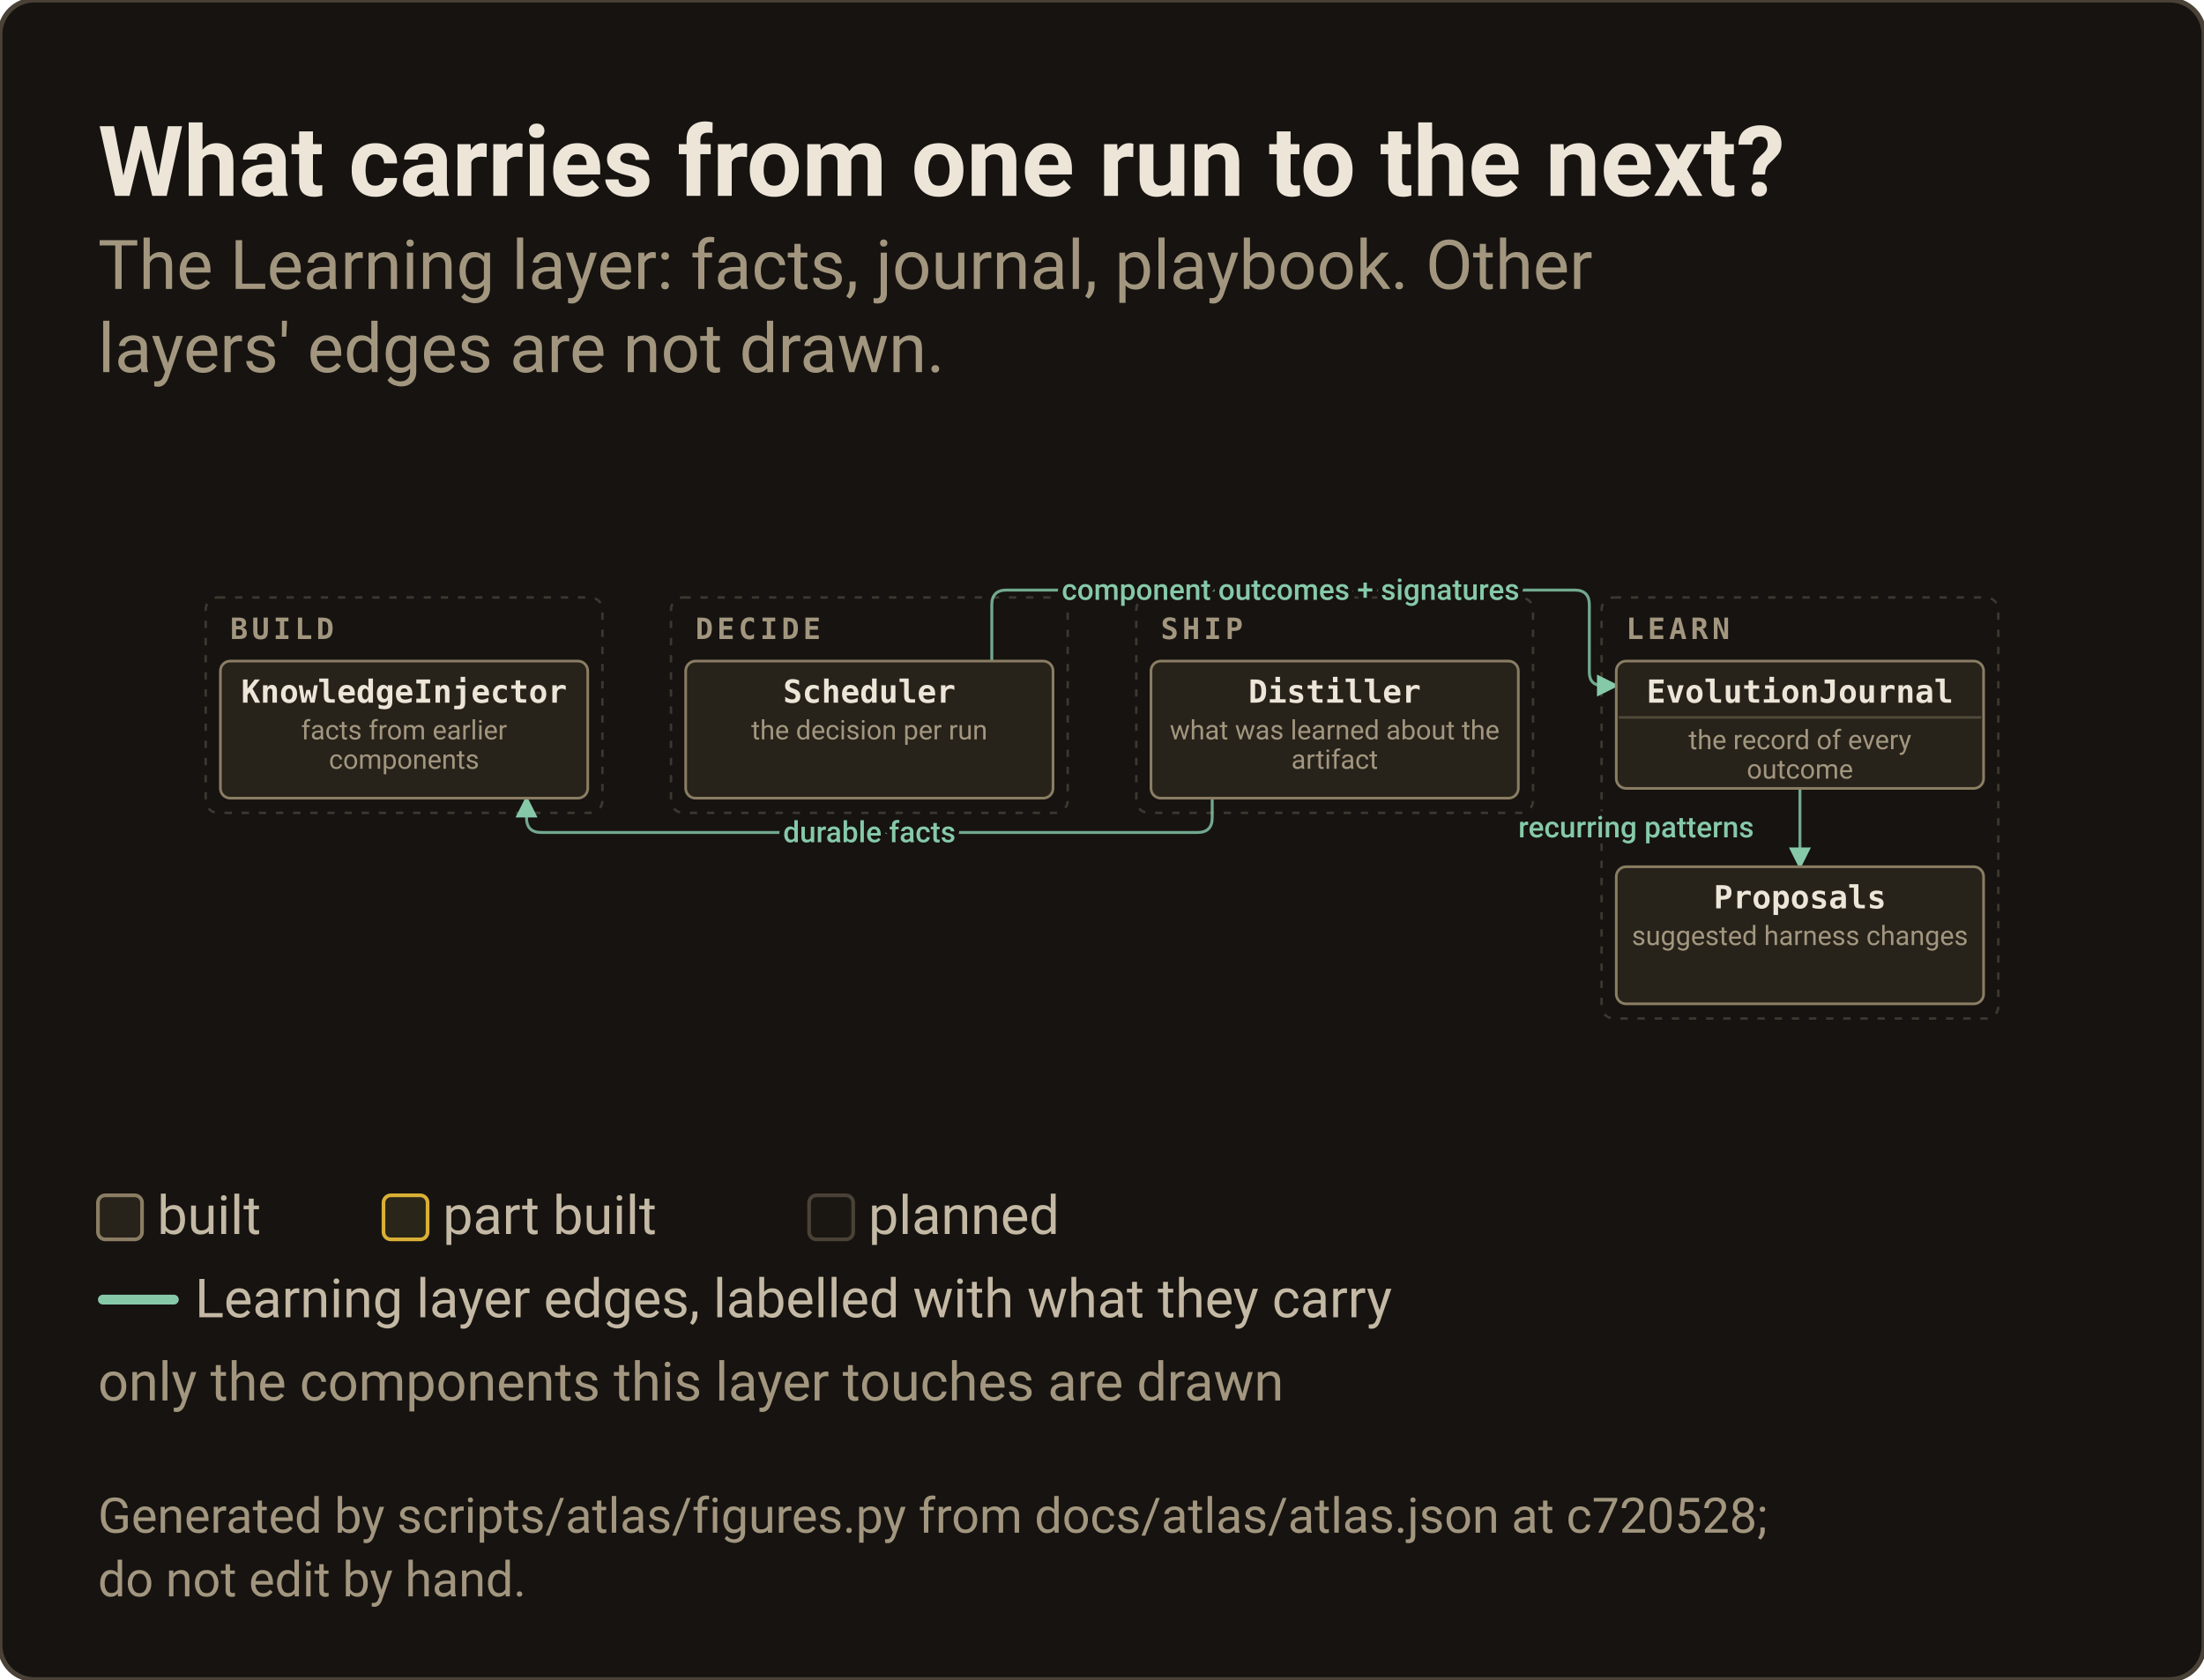
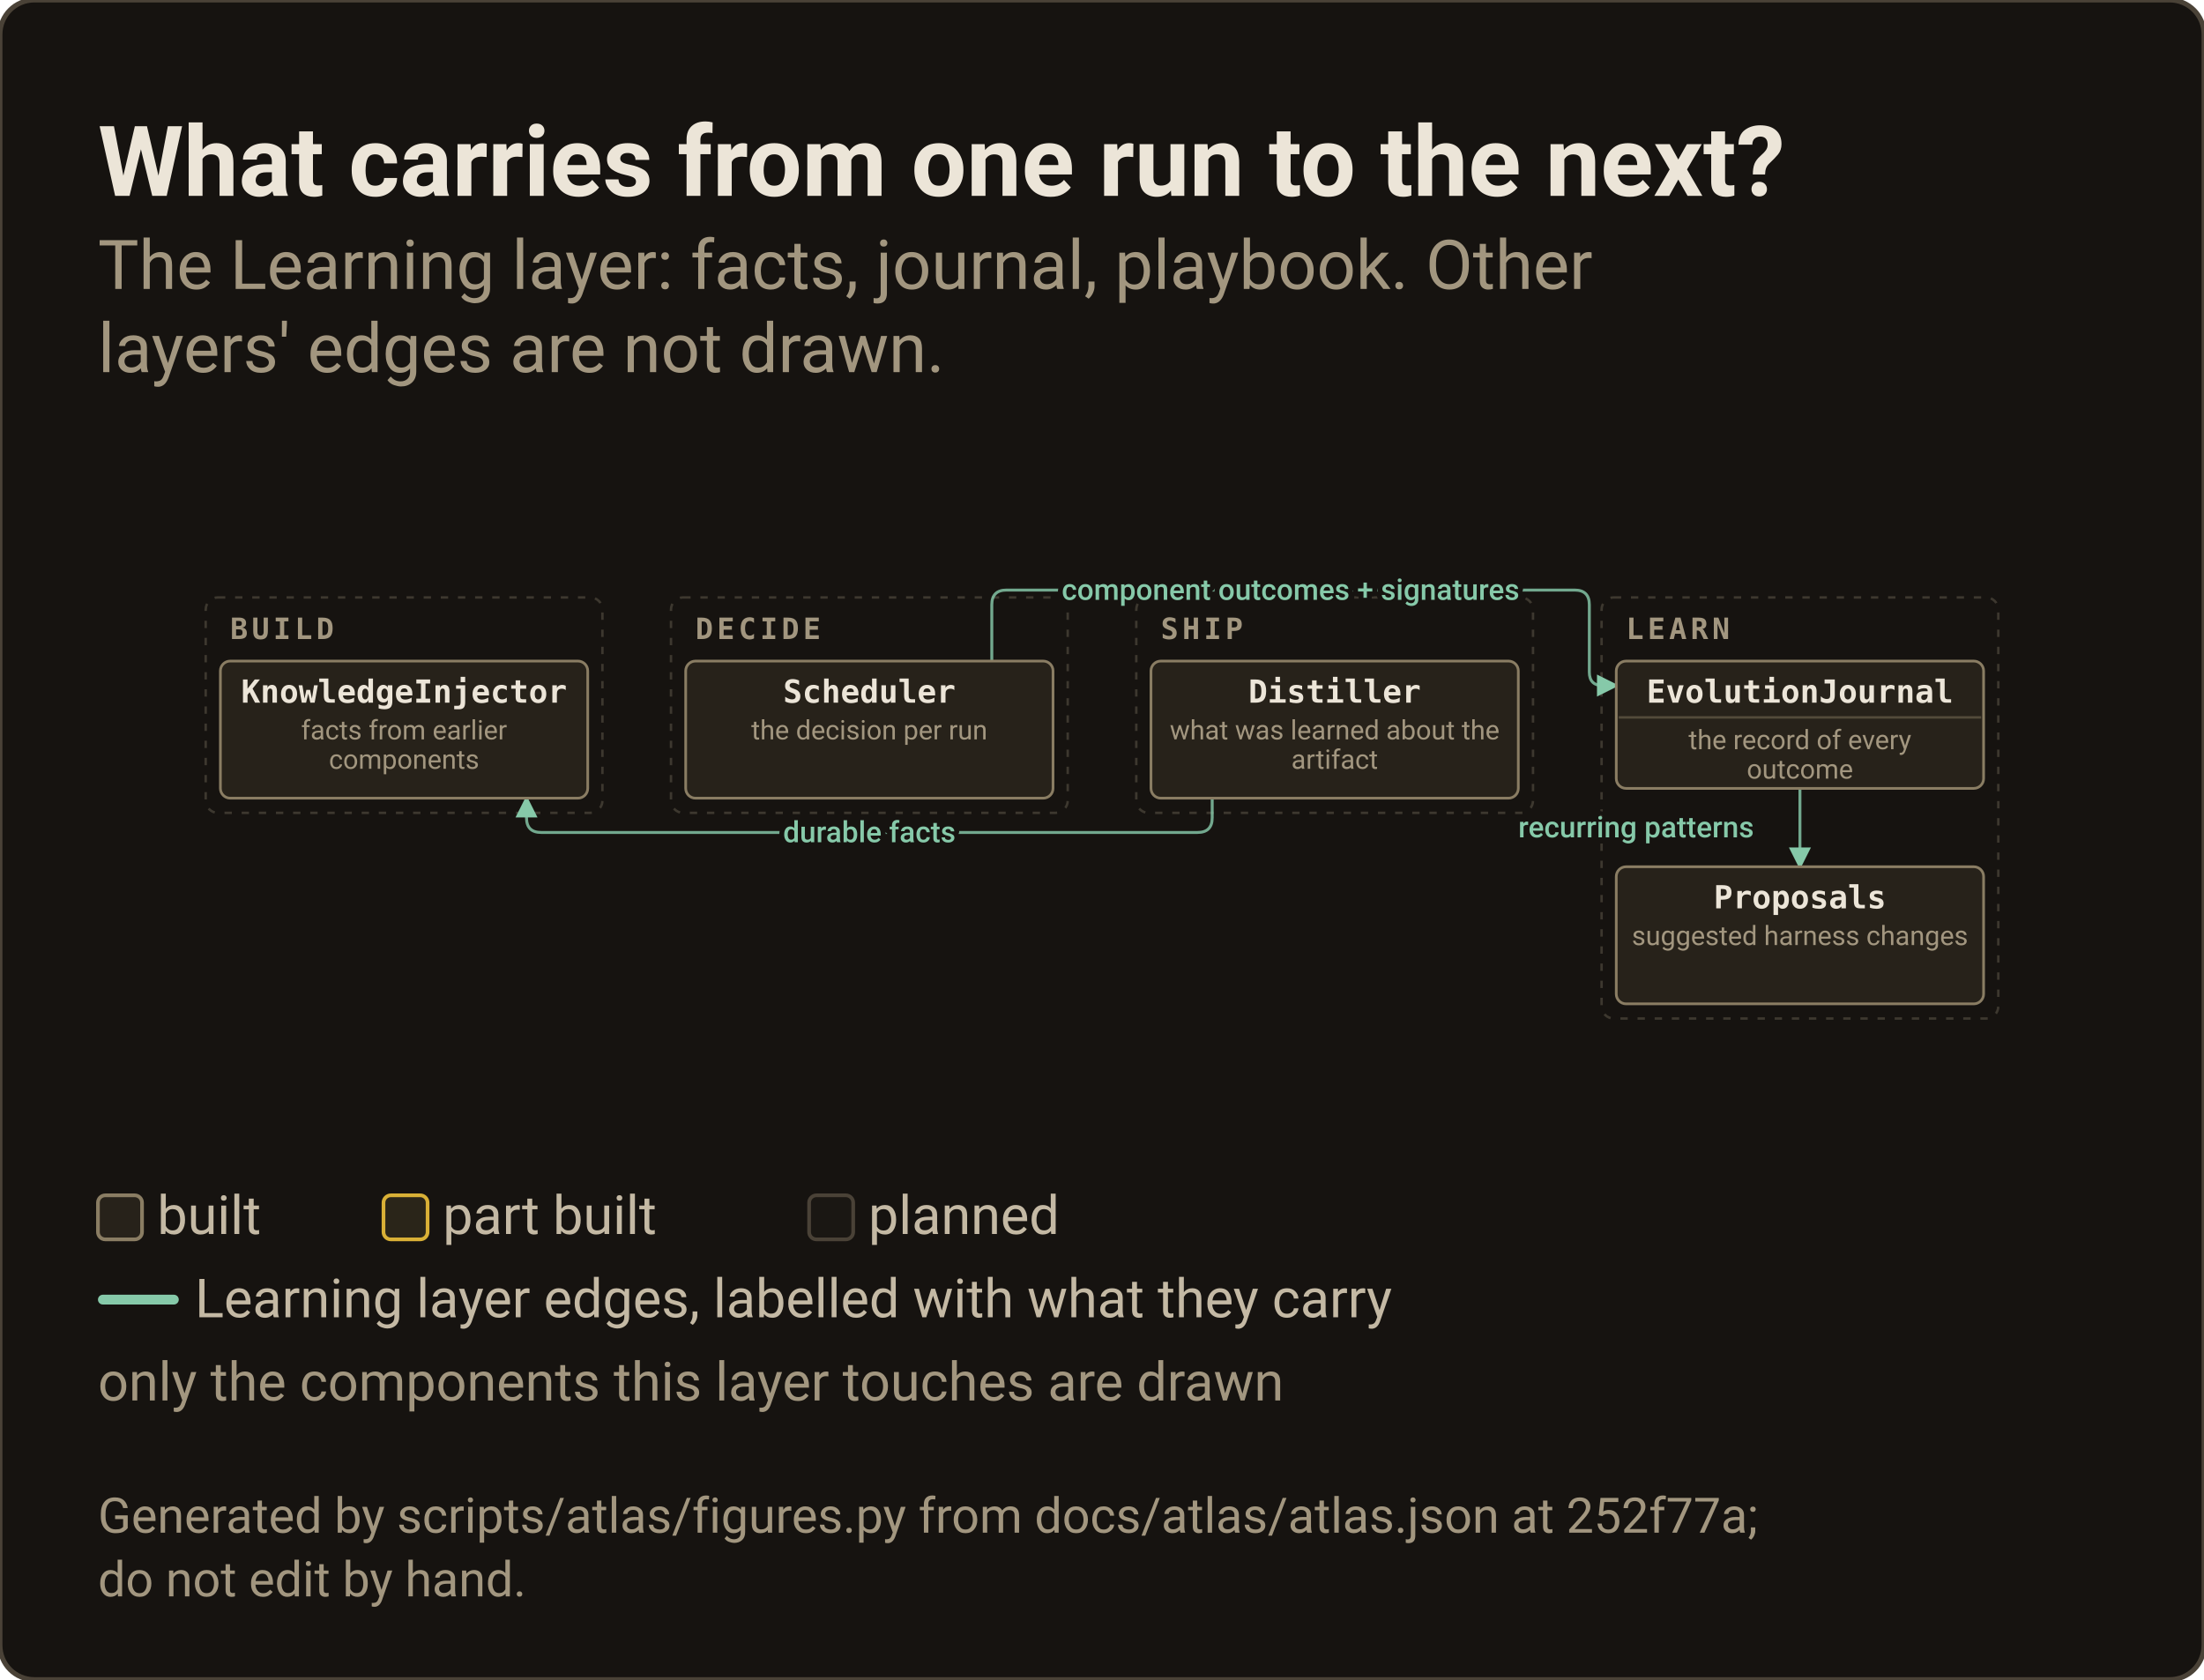
<svg xmlns="http://www.w3.org/2000/svg" width="900" height="686" viewBox="0 0 900 686" role="img" aria-label="Learning layer of the kstrl system map">
  <rect x="0" y="0" width="900" height="686" rx="14" fill="#161310" stroke="#4A4237" stroke-width="2" />
  <text x="40.0" y="80.0" class="c0">What carries from one run to the next?</text>
  <text x="40.0" y="118.0" class="c1">The Learning layer: facts, journal, playbook. Other</text>
  <text x="40.0" y="152.0" class="c1">layers' edges are not drawn.</text>
  <svg id="map" x="76.0" y="170.0" width="748" height="296" viewBox="0 0 748 296" overflow="visible">
    <defs>
      <marker id="map-m-work" viewBox="0 0 8 8" refX="7" refY="4" markerUnits="userSpaceOnUse" markerWidth="9" markerHeight="9" orient="auto-start-reverse">
        <path d="M0,0 L8,4 L0,8 z" fill="#D9CDB2" />
      </marker>
      <marker id="map-m-measure" viewBox="0 0 8 8" refX="7" refY="4" markerUnits="userSpaceOnUse" markerWidth="9" markerHeight="9" orient="auto-start-reverse">
        <path d="M0,0 L8,4 L0,8 z" fill="#82A7BA" />
      </marker>
      <marker id="map-m-feedback" viewBox="0 0 8 8" refX="7" refY="4" markerUnits="userSpaceOnUse" markerWidth="9" markerHeight="9" orient="auto-start-reverse">
        <path d="M0,0 L8,4 L0,8 z" fill="#E39A86" />
      </marker>
      <marker id="map-m-operator" viewBox="0 0 8 8" refX="7" refY="4" markerUnits="userSpaceOnUse" markerWidth="9" markerHeight="9" orient="auto-start-reverse">
        <path d="M0,0 L8,4 L0,8 z" fill="#DD9BBD" />
      </marker>
      <marker id="map-m-trust" viewBox="0 0 8 8" refX="7" refY="4" markerUnits="userSpaceOnUse" markerWidth="9" markerHeight="9" orient="auto-start-reverse">
        <path d="M0,0 L8,4 L0,8 z" fill="#B48EC9" />
      </marker>
      <marker id="map-m-learn" viewBox="0 0 8 8" refX="7" refY="4" markerUnits="userSpaceOnUse" markerWidth="9" markerHeight="9" orient="auto-start-reverse">
        <path d="M0,0 L8,4 L0,8 z" fill="#86C9A9" />
      </marker>
      <marker id="map-m-record" viewBox="0 0 8 8" refX="7" refY="4" markerUnits="userSpaceOnUse" markerWidth="9" markerHeight="9" orient="auto-start-reverse">
        <path d="M0,0 L8,4 L0,8 z" fill="#B7C27C" />
      </marker>
      <marker id="map-m-change" viewBox="0 0 8 8" refX="7" refY="4" markerUnits="userSpaceOnUse" markerWidth="9" markerHeight="9" orient="auto-start-reverse">
        <path d="M0,0 L8,4 L0,8 z" fill="#E26D5A" />
      </marker>
      <marker id="map-m-reach" viewBox="0 0 8 8" refX="7" refY="4" markerUnits="userSpaceOnUse" markerWidth="9" markerHeight="9" orient="auto-start-reverse">
        <path d="M0,0 L8,4 L0,8 z" fill="#E5A84F" />
      </marker>
    </defs>
    <style>#map .node.quiet{opacity:.42}#map .node.planned{opacity:.5}#map .node.planned.quiet{opacity:.3}#map .node.meas .node__box{stroke:#82A7BA;stroke-width:2.2}#map .node.acts .node__box{stroke:#E5A84F;stroke-width:2.4}#map .node__ring{display:none;fill:none;stroke:#82A7BA;stroke-width:1.6}#map .node.meas .node__ring{display:inline}#map .flow.planned{opacity:.35}#map .flowlbl.planned{opacity:.5}#map .flow.off,#map .flowlbl.off{display:none}#map .flow.hot{opacity:1;stroke-opacity:1;stroke-width:2.6}#map .flowlbl.hot{opacity:1}</style>
    <rect x="8.0" y="74.0" width="162.0" height="88.0" rx="5" fill="none" stroke="#A2967F" stroke-opacity=".28" stroke-width="1" stroke-dasharray="3 4" />
    <text x="18.0" y="91.0" class="t1">BUILD</text>
    <rect x="198.0" y="74.0" width="162.0" height="88.0" rx="5" fill="none" stroke="#A2967F" stroke-opacity=".28" stroke-width="1" stroke-dasharray="3 4" />
    <text x="208.0" y="91.0" class="t1">DECIDE</text>
    <rect x="388.0" y="74.0" width="162.0" height="88.0" rx="5" fill="none" stroke="#A2967F" stroke-opacity=".28" stroke-width="1" stroke-dasharray="3 4" />
    <text x="398.0" y="91.0" class="t1">SHIP</text>
    <rect x="578.0" y="74.0" width="162.0" height="172.0" rx="5" fill="none" stroke="#A2967F" stroke-opacity=".28" stroke-width="1" stroke-dasharray="3 4" />
    <text x="588.0" y="91.0" class="t1">LEARN</text>
    <g data-layer="flow">
      <path id="map-f38" class="flow learn" data-edge="38" data-from="Distiller" data-to="KnowledgeInjector" data-art="durable facts" data-kind="learn" data-layer="learn" d="M 419.0 156.0 L 419.0 164.0 Q 419.0 170.0 413.0 170.0 L 145.0 170.0 Q 139.0 170.0 139.0 164.0 L 139.0 156.0" fill="none" stroke="#86C9A9" stroke-opacity="0.82" stroke-width="1.2" stroke-linecap="round" marker-end="url(#map-m-learn)" />
      <path id="map-f55" class="flow learn" data-edge="55" data-from="Scheduler" data-to="EvolutionJournal" data-art="component outcomes + signatures" data-kind="learn" data-layer="learn" d="M 329.0 100.0 L 329.0 77.0 Q 329.0 71.0 335.0 71.0 L 567.0 71.0 Q 573.0 71.0 573.0 77.0 L 573.0 104.5 Q 573.0 110.0 578.5 110.0 L 584.0 110.0" fill="none" stroke="#86C9A9" stroke-opacity="0.82" stroke-width="1.2" stroke-linecap="round" marker-end="url(#map-m-learn)" />
      <path id="map-f56" class="flow learn" data-edge="56" data-from="EvolutionJournal" data-to="Proposals" data-art="recurring patterns" data-kind="learn" data-layer="learn" d="M 659.0 152.0 L 659.0 184.0" fill="none" stroke="#86C9A9" stroke-opacity="0.82" stroke-width="1.2" stroke-linecap="round" marker-end="url(#map-m-learn)" />
    </g>
    <g class="node built" data-id="KnowledgeInjector" data-kind="component" data-state="built" data-region="build" role="button" tabindex="0" aria-label="KnowledgeInjector, facts from earlier components, built">
      <rect class="node__box" x="14.0" y="100.0" width="150.0" height="56.0" rx="4.0" fill="#27221A" stroke="#8A7D63" stroke-width="1.1" />
      <rect class="node__ring" x="17.0" y="103.0" width="144.0" height="50.0" rx="3.0" />
      <text x="89.0" y="117.0" class="t2">KnowledgeInjector</text>
      <g data-layer="job">
        <text x="89.0" y="132.0" class="t3">facts from earlier</text>
        <text x="89.0" y="144.0" class="t3">components</text>
      </g>
    </g>
    <g class="node built" data-id="Scheduler" data-kind="component" data-state="built" data-region="decide" role="button" tabindex="0" aria-label="Scheduler, the decision per run, built">
      <rect class="node__box" x="204.0" y="100.0" width="150.0" height="56.0" rx="4.0" fill="#27221A" stroke="#8A7D63" stroke-width="1.1" />
      <rect class="node__ring" x="207.0" y="103.0" width="144.0" height="50.0" rx="3.0" />
      <text x="279.0" y="117.0" class="t2">Scheduler</text>
      <g data-layer="job">
        <text x="279.0" y="132.0" class="t3">the decision per run</text>
      </g>
    </g>
    <g class="node built" data-id="Distiller" data-kind="component" data-state="built" data-region="ship" role="button" tabindex="0" aria-label="Distiller, what was learned about the artifact, built">
      <rect class="node__box" x="394.0" y="100.0" width="150.0" height="56.0" rx="4.0" fill="#27221A" stroke="#8A7D63" stroke-width="1.1" />
      <rect class="node__ring" x="397.0" y="103.0" width="144.0" height="50.0" rx="3.0" />
      <text x="469.0" y="117.0" class="t2">Distiller</text>
      <g data-layer="job">
        <text x="469.0" y="132.0" class="t3">what was learned about the</text>
        <text x="469.0" y="144.0" class="t3">artifact</text>
      </g>
    </g>
    <g class="node built" data-id="EvolutionJournal" data-kind="store" data-state="built" data-region="learn" role="button" tabindex="0" aria-label="EvolutionJournal, the record of every outcome, built">
      <rect class="node__box" x="584.0" y="100.0" width="150.0" height="52.0" rx="4.0" fill="#27221A" stroke="#8A7D63" stroke-width="1.1" />
      <rect class="node__ring" x="587.0" y="103.0" width="144.0" height="46.0" rx="3.0" />
      <text x="659.0" y="117.0" class="t2">EvolutionJournal</text>
      <line x1="585.0" y1="123.0" x2="733.0" y2="123.0" stroke="#8A7D63" stroke-opacity=".45" stroke-width="1" />
      <g data-layer="job">
        <text x="659.0" y="136.0" class="t3">the record of every</text>
        <text x="659.0" y="148.0" class="t3">outcome</text>
      </g>
    </g>
    <g class="node built" data-id="Proposals" data-kind="component" data-state="built" data-region="learn" role="button" tabindex="0" aria-label="Proposals, suggested harness changes, built">
      <rect class="node__box" x="584.0" y="184.0" width="150.0" height="56.0" rx="4.0" fill="#27221A" stroke="#8A7D63" stroke-width="1.1" />
      <rect class="node__ring" x="587.0" y="187.0" width="144.0" height="50.0" rx="3.0" />
      <text x="659.0" y="201.0" class="t2">Proposals</text>
      <g data-layer="job">
        <text x="659.0" y="216.0" class="t3">suggested harness changes</text>
      </g>
    </g>
    <g data-layer="flow">
      <g class="flowlbl learn" data-edge="38" data-from="Distiller" data-to="KnowledgeInjector" data-layer="learn">
        <text x="279.0" y="174.0" class="t0">durable facts</text>
      </g>
      <g class="flowlbl learn" data-edge="55" data-from="Scheduler" data-to="EvolutionJournal" data-layer="learn">
        <text x="451.0" y="75.0" class="t0">component outcomes + signatures</text>
      </g>
      <g class="flowlbl learn" data-edge="56" data-from="EvolutionJournal" data-to="Proposals" data-layer="learn">
        <text x="592.1" y="172.0" class="t0">recurring patterns</text>
      </g>
    </g>
    <style>#map .t0{font-family:ui-sans-serif,system-ui,-apple-system,"SF Pro Text","Segoe UI",Roboto,"Helvetica Neue",Arial,sans-serif;font-size:12.0px;font-weight:500;fill:#86C9A9;text-anchor:middle;paint-order:stroke;stroke:#161310;stroke-width:4;stroke-linejoin:round}#map .t1{font-family:ui-monospace,"SF Mono",SFMono-Regular,"JetBrains Mono",Menlo,Consolas,monospace;font-size:12.0px;font-weight:600;fill:#A2967F;text-anchor:start;letter-spacing:.13em}#map .t2{font-family:ui-monospace,"SF Mono",SFMono-Regular,"JetBrains Mono",Menlo,Consolas,monospace;font-size:13.0px;font-weight:600;fill:#ECE5D8;text-anchor:middle}#map .t3{font-family:ui-sans-serif,system-ui,-apple-system,"SF Pro Text","Segoe UI",Roboto,"Helvetica Neue",Arial,sans-serif;font-size:11.0px;font-weight:400;fill:#A2967F;text-anchor:middle}</style>
  </svg>
  <rect x="40.0" y="488.2" width="18" height="18" rx="3" fill="#27221A" stroke="#8A7D63" stroke-width="1.5" />
  <text x="64.2" y="504.0" class="c2">built</text>
  <rect x="156.6" y="488.2" width="18" height="18" rx="3" fill="#2A2519" stroke="#D9B036" stroke-width="1.5" />
  <text x="180.8" y="504.0" class="c2">part built</text>
  <rect x="330.4" y="488.2" width="18" height="18" rx="3" fill="#1A1713" stroke="#4A4237" stroke-width="1.5" />
  <text x="354.6" y="504.0" class="c2">planned</text>
  <rect x="40.0" y="528.8" width="33" height="4" rx="2" fill="#86C9A9" />
  <text x="79.6" y="538.0" class="c2">Learning layer edges, labelled with what they carry</text>
  <text x="40.0" y="572.0" class="c3">only the components this layer touches are drawn</text>
-   <text x="40.0" y="626.0" class="c4">Generated by scripts/atlas/figures.py from docs/atlas/atlas.json at c720528;</text>
+   <text x="40.0" y="626.0" class="c4">Generated by scripts/atlas/figures.py from docs/atlas/atlas.json at 252f77a;</text>
  <text x="40.0" y="652.0" class="c4">do not edit by hand.</text>
  <style>.c0{font-family:ui-sans-serif,system-ui,-apple-system,"SF Pro Text","Segoe UI",Roboto,"Helvetica Neue",Arial,sans-serif;font-size:40.0px;font-weight:600;fill:#ECE5D8;text-anchor:start}.c1{font-family:ui-sans-serif,system-ui,-apple-system,"SF Pro Text","Segoe UI",Roboto,"Helvetica Neue",Arial,sans-serif;font-size:28.0px;font-weight:400;fill:#A2967F;text-anchor:start}.c2{font-family:ui-sans-serif,system-ui,-apple-system,"SF Pro Text","Segoe UI",Roboto,"Helvetica Neue",Arial,sans-serif;font-size:22.0px;font-weight:400;fill:#C4B9A4;text-anchor:start}.c3{font-family:ui-sans-serif,system-ui,-apple-system,"SF Pro Text","Segoe UI",Roboto,"Helvetica Neue",Arial,sans-serif;font-size:22.0px;font-weight:400;fill:#A2967F;text-anchor:start}.c4{font-family:ui-sans-serif,system-ui,-apple-system,"SF Pro Text","Segoe UI",Roboto,"Helvetica Neue",Arial,sans-serif;font-size:20.0px;font-weight:400;fill:#A2967F;text-anchor:start}</style>
</svg>
